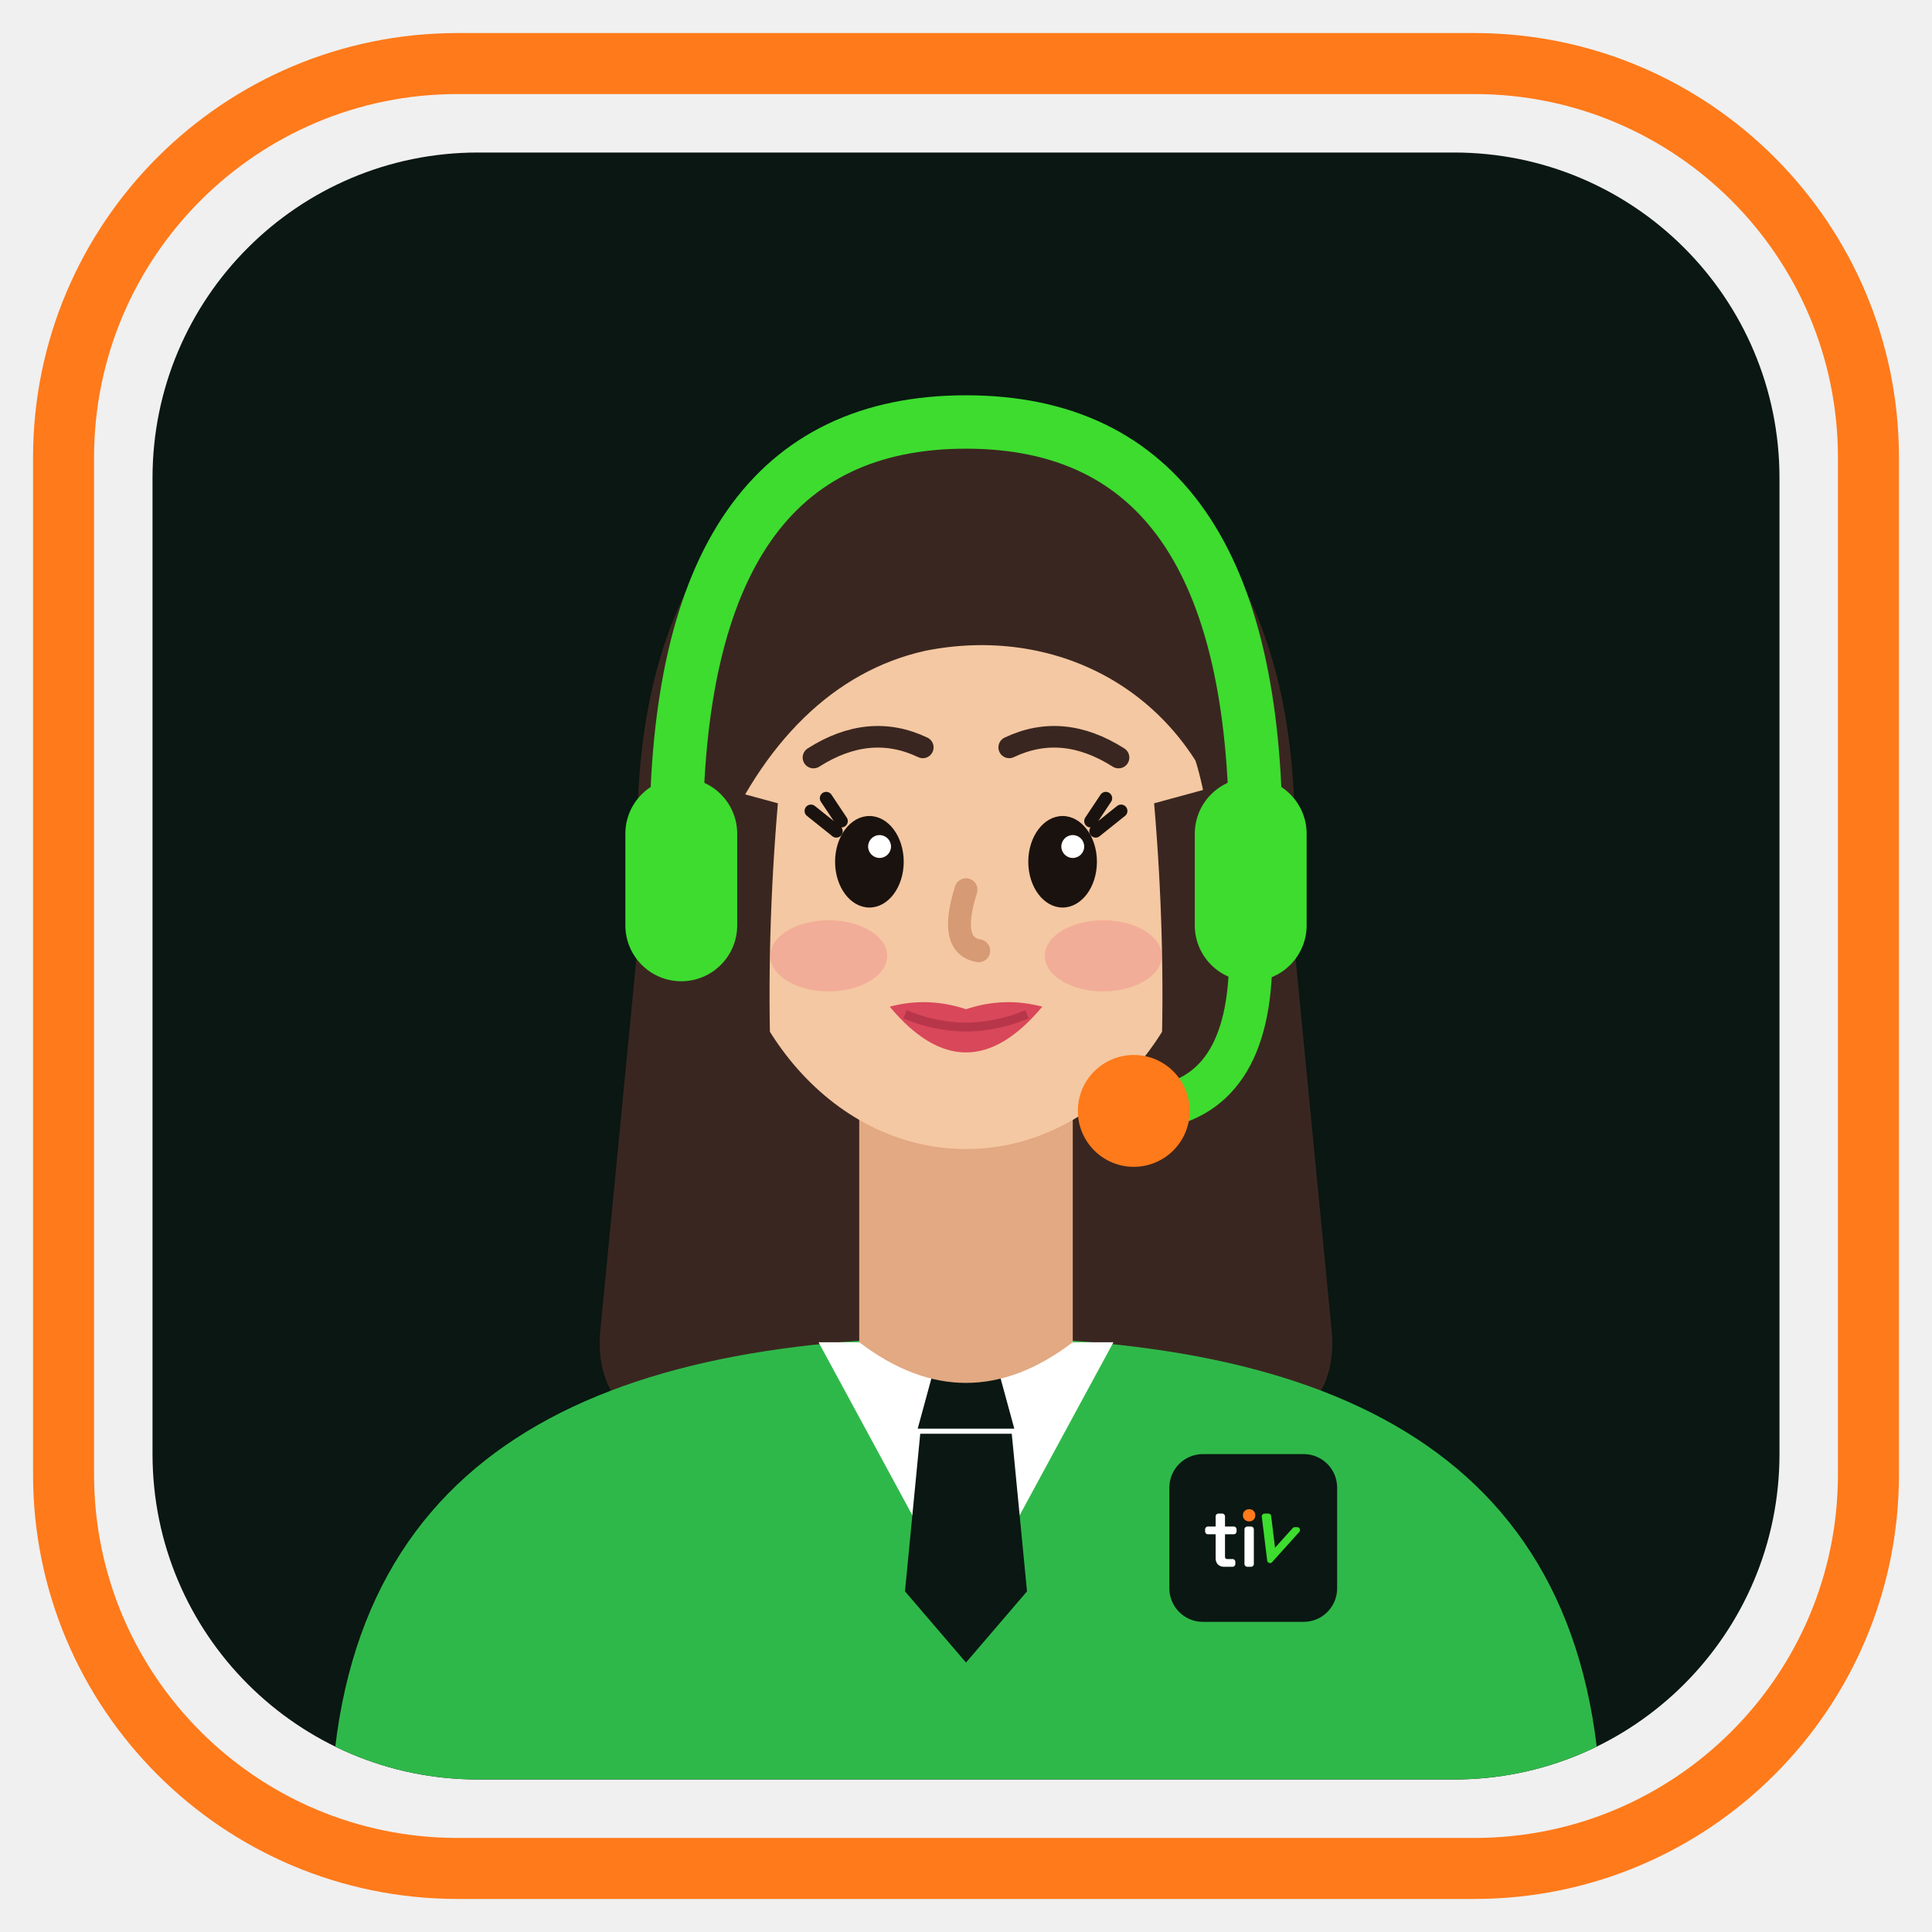
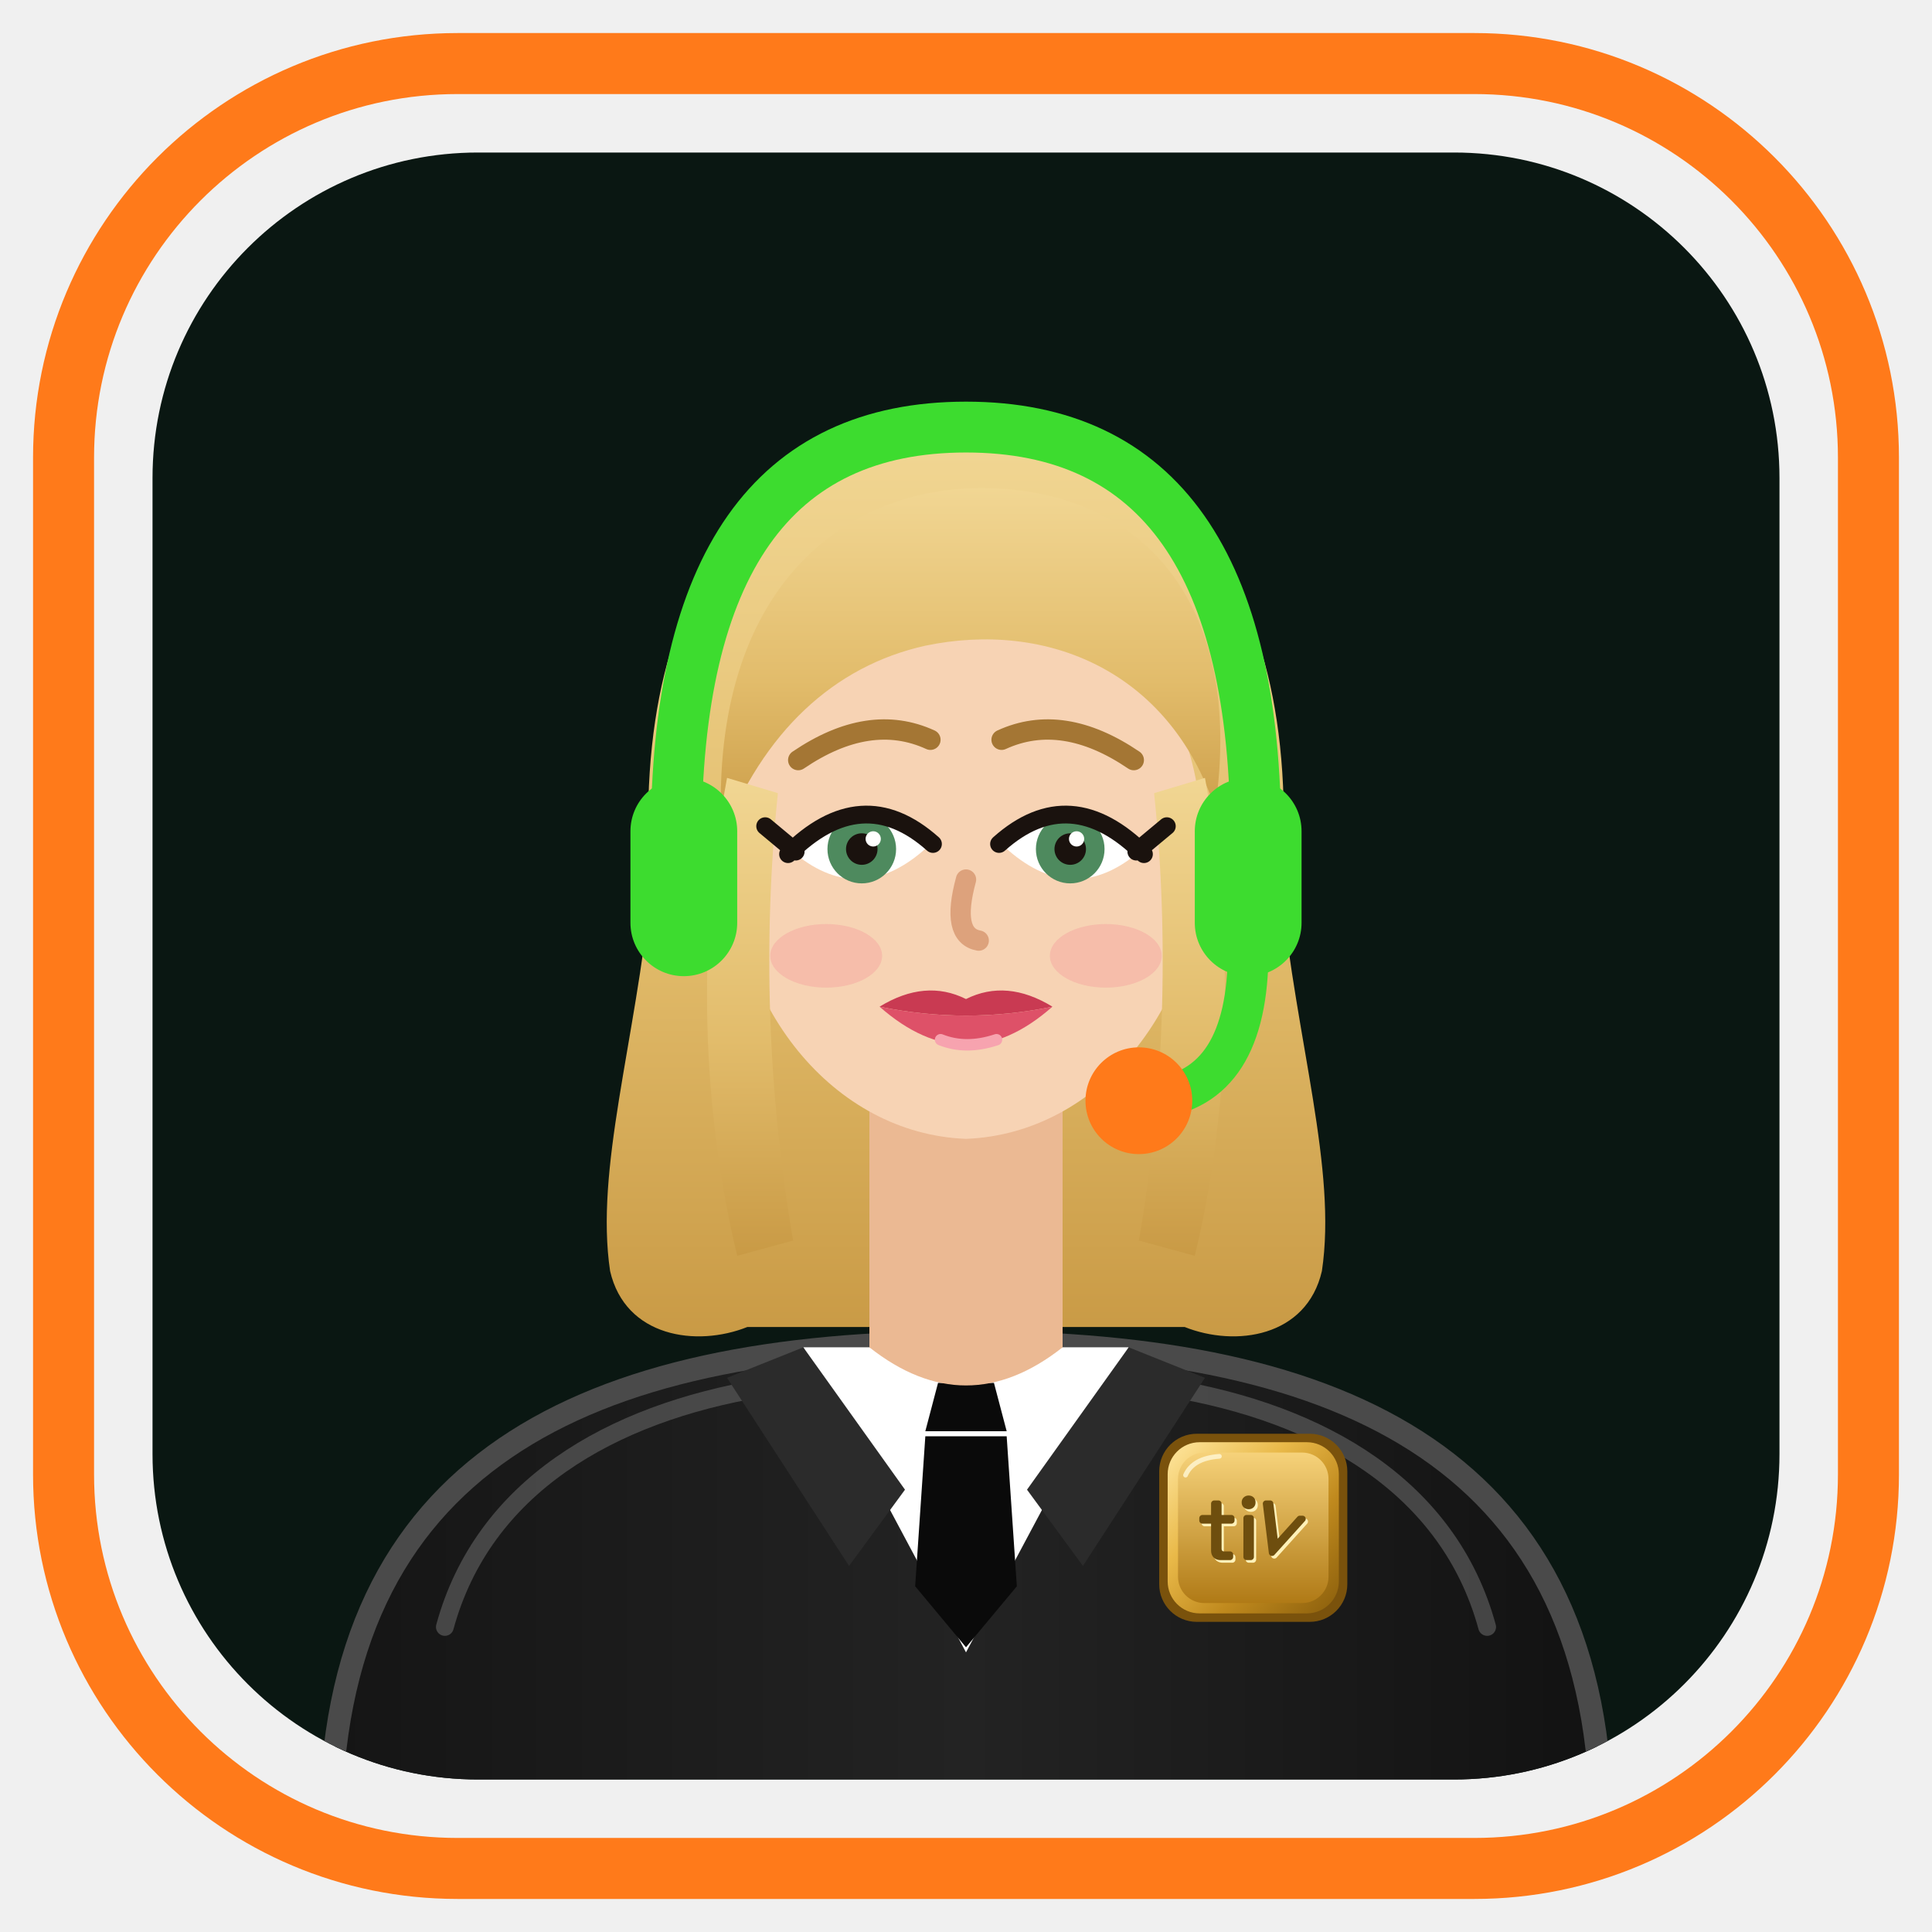
<svg xmlns="http://www.w3.org/2000/svg" viewBox="-6 -6 76 76" role="img" aria-label="Tika — TikAlgo AI assistant">
+   <defs>
+     <clipPath id="fr">
+       <rect width="64" height="64" rx="12.8" />
+     </clipPath>
+     <linearGradient id="hair" x1="0" y1="0" x2="0" y2="1">
+       <stop offset="0" stop-color="#F1D693" />
+       <stop offset=".55" stop-color="#E2BC6B" />
+       <stop offset="1" stop-color="#C99A45" />
+     </linearGradient>
+     <linearGradient id="suit" x1="0" y1="0" x2="1" y2="0">
+       <stop offset="0" stop-color="#151515" />
+       <stop offset=".5" stop-color="#232323" />
+       <stop offset="1" stop-color="#121212" />
+     </linearGradient>
+   </defs>
+   <rect width="64" height="64" rx="12.8" fill="#0A1712" />
+   <g clip-path="url(#fr)">
+     <path d="M19.6 29 C18.6 15.6 25 11 32 11 C39 11 45.4 15.6 44.4 29 C45 35 46.6 40 46 44 C45.4 46.6 42.6 47 40.6 46.2 L23.4 46.2 C21.4 47 18.6 46.6 18 44 C17.4 40 19 35 19.6 29 Z" fill="url(#hair)" />
+     <path d="M7 66 C7 51.5 17 46.8 32 46.8 C47 46.8 57 51.5 57 66 Z" fill="url(#suit)" stroke="#4A4A4A" stroke-width=".9" />
+     <path d="M11.5 58 C13 52.5 18 49.6 24 48.6" fill="none" stroke="#5A5A5A" stroke-width=".7" stroke-linecap="round" opacity=".7" />
+     <path d="M52.5 58 C51 52.5 46 49.6 40 48.6" fill="none" stroke="#5A5A5A" stroke-width=".7" stroke-linecap="round" opacity=".7" />
+     <path d="M25.6 47 L32 59 L38.4 47 Z" fill="#FFFFFF" />
+     <path d="M25.6 47 L29.6 52.6 L27.4 55.6 L22.6 48.2 Z" fill="#2B2B2B" />
+     <path d="M38.4 47 L34.4 52.6 L36.6 55.6 L41.4 48.2 Z" fill="#2B2B2B" />
+     <path d="M30.9 48.4 H33.1 L33.6 50.3 H30.4 Z" fill="#0A0A0A" />
+     <path d="M30.4 50.5 H33.6 L34 56.4 L32 58.8 L30 56.4 Z" fill="#0A0A0A" />
+     <path d="M28.2 37.6 H35.8 V47 Q32 50 28.2 47 Z" fill="#EBB993" />
+     <path d="M32 16.8 C37.4 16.8 41.3 21 41.3 27.4 C41.3 33.6 37.2 38.6 32 38.8 C26.8 38.6 22.7 33.6 22.7 27.4 C22.7 21 26.6 16.8 32 16.8 Z" fill="#F7D3B4" />
+     <ellipse cx="26.5" cy="31.6" rx="2.2" ry="1.25" fill="#F49A9A" opacity=".4" />
+     <ellipse cx="37.5" cy="31.6" rx="2.2" ry="1.25" fill="#F49A9A" opacity=".4" />
+     <path d="M22.4 27 C21.8 17.4 27 13.2 32.6 13.2 C38.8 13.2 43 17.6 41.8 25.8 C40 20.4 35.2 18.4 30.4 19.4 C26.8 20.2 24 22.8 22.4 27 Z" fill="url(#hair)" />
+     <path d="M22.6 24.6 C21.4 31 21.6 37.6 23 43.4 L25.2 42.8 C24.2 37 24 31 24.6 25.2 Z" fill="url(#hair)" />
+     <path d="M41.4 24.6 C42.6 31 42.4 37.6 41 43.4 L38.8 42.8 C39.8 37 40 31 39.4 25.2 Z" fill="url(#hair)" />
+     <path d="M25.4 23.9 Q28.2 22 30.6 23.1" fill="none" stroke="#A47634" stroke-width=".8" stroke-linecap="round" />
+     <path d="M33.4 23.1 Q35.8 22 38.6 23.9" fill="none" stroke="#A47634" stroke-width=".8" stroke-linecap="round" />
+     <path d="M25.3 27.6 Q27.9 25.1 30.5 27.3 Q27.9 29.7 25.3 27.6 Z" fill="#FFFFFF" />
+     <path d="M38.7 27.6 Q36.1 25.1 33.5 27.3 Q36.1 29.7 38.7 27.6 Z" fill="#FFFFFF" />
+     <circle cx="27.9" cy="27.4" r="1.35" fill="#4E8A5E" />
+     <circle cx="36.1" cy="27.4" r="1.35" fill="#4E8A5E" />
+     <circle cx="27.9" cy="27.4" r=".62" fill="#1A120E" />
+     <circle cx="36.1" cy="27.4" r=".62" fill="#1A120E" />
+     <circle cx="28.35" cy="27" r=".3" fill="#FFFFFF" />
+     <circle cx="36.35" cy="27" r=".3" fill="#FFFFFF" />
+     <path d="M25 27.6 Q27.9 24.7 30.7 27.2 M25.3 27.5 L24.1 26.5" fill="none" stroke="#1A120E" stroke-width=".7" stroke-linecap="round" />
+     <path d="M39 27.6 Q36.1 24.7 33.3 27.2 M38.7 27.5 L39.9 26.5" fill="none" stroke="#1A120E" stroke-width=".7" stroke-linecap="round" />
+     <path d="M32 28.6 Q31.4 30.8 32.5 31" fill="none" stroke="#DDA27C" stroke-width=".8" stroke-linecap="round" />
+     <path d="M28.6 33.6 Q30.4 32.5 32 33.3 Q33.6 32.5 35.4 33.6 Q32 34.3 28.6 33.6 Z" fill="#C93A52" />
+     <path d="M28.6 33.6 Q32 34.3 35.4 33.6 Q32 36.6 28.6 33.6 Z" fill="#DE5168" />
+     <path d="M31 34.9 Q32 35.3 33.2 34.9" fill="none" stroke="#F7A3AF" stroke-width=".45" stroke-linecap="round" />
+     <path d="M20.6 27 Q20.6 10.8 32 10.8 Q43.4 10.8 43.4 27" fill="none" stroke="#3DDC2F" stroke-width="2" stroke-linecap="round" />
+     <rect x="18.8" y="24.6" width="4.2" height="7.8" rx="2.1" fill="#3DDC2F" />
+     <rect x="41" y="24.6" width="4.2" height="7.8" rx="2.1" fill="#3DDC2F" />
+     <path d="M43.1 31.4 Q43.1 36.8 39.4 37.2" fill="none" stroke="#3DDC2F" stroke-width="1.6" stroke-linecap="round" />
+     <circle cx="38.8" cy="37.3" r="2.1" fill="#FF7A1A">
+       <animate attributeName="r" values="2.2;3.1;2.2" dur="0.6s" repeatCount="indefinite" />
+     </circle>
+     <svg x="39.6" y="50.4" width="7.4" height="7.4" viewBox="0 0 205.96 205.96">
+       <defs>
+         <linearGradient id="gd" x1="0" y1="0" x2="1" y2="1">
+           <stop offset="0" stop-color="#FFE7A0" />
+           <stop offset=".35" stop-color="#E9B949" />
+           <stop offset=".65" stop-color="#C08A1E" />
+           <stop offset="1" stop-color="#8A5E0C" />
+         </linearGradient>
+         <linearGradient id="gb" x1="0" y1="0" x2="0" y2="1">
+           <stop offset="0" stop-color="#F6D27A" />
+           <stop offset="1" stop-color="#B07A16" />
+         </linearGradient>
+       </defs>
+       <rect width="205.96" height="205.96" rx="41.19" fill="#7A520C" />
+       <rect x="9.27" y="9.27" width="187.42" height="187.42" rx="35.01" fill="url(#gd)" />
+       <rect x="20.60" y="20.60" width="164.77" height="164.77" rx="28.83" fill="url(#gb)" />
+       <g transform="translate(2.47 2.88)">
+         <g transform="translate(41.19 138.33)">
+           <path d="M15.60 -49.48L15.60 -61.80L15.61 -62.06L15.64 -62.33L15.69 -62.59L15.76 -62.84L15.85 -63.09L15.95 -63.33L16.08 -63.57L16.22 -63.79L16.38 -64.00L16.55 -64.20L16.74 -64.39L16.94 -64.56L17.16 -64.71L17.38 -64.85L17.62 -64.97L17.86 -65.07L18.11 -65.16L18.37 -65.22L18.63 -65.27L18.89 -65.29L19.10 -65.30L23.60 -65.30L23.86 -65.29L24.13 -65.26L24.39 -65.21L24.64 -65.14L24.89 -65.05L25.13 -64.95L25.37 -64.82L25.59 -64.68L25.80 -64.52L26.00 -64.35L26.19 -64.16L26.36 -63.96L26.51 -63.74L26.65 -63.52L26.77 -63.28L26.87 -63.04L26.96 -62.79L27.02 -62.53L27.07 -62.27L27.09 -62.01L27.10 -61.80L27.10 -49.46L27.10 -49.41L27.10 -49.40L27.17 -49.40L37.80 -49.40L38.06 -49.39L38.33 -49.36L38.59 -49.31L38.84 -49.24L39.09 -49.15L39.33 -49.05L39.57 -48.92L39.79 -48.78L40.00 -48.62L40.20 -48.45L40.39 -48.26L40.56 -48.06L40.71 -47.84L40.85 -47.62L40.97 -47.38L41.07 -47.14L41.16 -46.89L41.22 -46.63L41.27 -46.37L41.29 -46.11L41.30 -45.90L41.30 -43.40L41.29 -43.14L41.26 -42.87L41.21 -42.61L41.14 -42.36L41.05 -42.11L40.95 -41.87L40.82 -41.63L40.68 -41.41L40.52 -41.20L40.35 -41.00L40.16 -40.81L39.96 -40.64L39.74 -40.49L39.52 -40.35L39.28 -40.23L39.04 -40.13L38.79 -40.04L38.53 -39.98L38.27 -39.93L38.01 -39.91L37.80 -39.90L27.15 -39.90L27.11 -39.90L27.10 -39.90L27.10 -39.90L27.10 -39.85L27.10 -12.53L27.10 -12.46L27.12 -12.10L27.13 -11.95L27.17 -11.66L27.20 -11.51L27.26 -11.25L27.28 -11.17L27.29 -11.14L27.38 -10.91L27.42 -10.82L27.44 -10.78L27.56 -10.57L27.58 -10.54L27.64 -10.46L27.76 -10.30L27.80 -10.26L27.85 -10.21L28.02 -10.06L28.04 -10.03L28.11 -9.98L28.29 -9.87L28.33 -9.84L28.42 -9.80L28.63 -9.71L28.68 -9.69L28.73 -9.67L28.99 -9.60L29.06 -9.58L29.08 -9.58L29.35 -9.54L29.55 -9.52L29.85 -9.50L29.94 -9.50L36.30 -9.50L36.56 -9.49L36.83 -9.46L37.09 -9.41L37.34 -9.34L37.59 -9.25L37.83 -9.15L38.07 -9.02L38.29 -8.88L38.50 -8.72L38.70 -8.55L38.89 -8.36L39.06 -8.16L39.21 -7.94L39.35 -7.72L39.47 -7.48L39.57 -7.24L39.66 -6.99L39.72 -6.73L39.77 -6.47L39.79 -6.21L39.80 -6.00L39.80 -3.50L39.79 -3.24L39.76 -2.97L39.71 -2.71L39.64 -2.46L39.55 -2.21L39.45 -1.97L39.32 -1.73L39.18 -1.51L39.02 -1.30L38.85 -1.10L38.66 -0.91L38.46 -0.74L38.24 -0.59L38.02 -0.45L37.78 -0.33L37.54 -0.23L37.29 -0.14L37.03 -0.08L36.77 -0.03L36.51 -0.01L36.30 0.00L26.15 0.00L26.06 -0.00L25.41 -0.02L25.22 -0.03L24.63 -0.07L24.44 -0.09L23.94 -0.16L23.73 -0.20L23.22 -0.30L23.01 -0.35L22.55 -0.47L22.33 -0.53L21.91 -0.67L21.67 -0.76L21.29 -0.92L21.07 -1.02L20.67 -1.22L20.45 -1.33L20.11 -1.54L19.89 -1.68L19.56 -1.91L19.36 -2.06L19.03 -2.32L18.85 -2.48L18.55 -2.76L18.36 -2.94L18.09 -3.24L17.92 -3.43L17.66 -3.75L17.50 -3.97L17.27 -4.30L17.14 -4.51L16.93 -4.87L16.81 -5.10L16.62 -5.48L16.52 -5.70L16.36 -6.09L16.28 -6.32L16.13 -6.77L16.07 -6.99L15.95 -7.45L15.90 -7.66L15.80 -8.17L15.77 -8.37L15.69 -8.93L15.67 -9.13L15.63 -9.71L15.62 -9.89L15.60 -10.56L15.60 -10.65L15.60 -39.85L15.60 -39.90L15.60 -39.90L15.59 -39.90L15.53 -39.90L6.20 -39.90L5.94 -39.91L5.67 -39.94L5.41 -39.99L5.16 -40.06L4.91 -40.15L4.67 -40.25L4.43 -40.38L4.21 -40.52L4.00 -40.68L3.80 -40.85L3.61 -41.04L3.44 -41.24L3.29 -41.46L3.15 -41.68L3.03 -41.92L2.93 -42.16L2.84 -42.41L2.78 -42.67L2.73 -42.93L2.71 -43.19L2.70 -43.40L2.70 -45.90L2.71 -46.16L2.74 -46.43L2.79 -46.69L2.86 -46.94L2.95 -47.19L3.05 -47.43L3.18 -47.67L3.32 -47.89L3.48 -48.10L3.65 -48.30L3.84 -48.49L4.04 -48.66L4.26 -48.81L4.48 -48.95L4.72 -49.07L4.96 -49.17L5.21 -49.26L5.47 -49.32L5.73 -49.37L5.99 -49.39L6.20 -49.40L15.55 -49.40L15.59 -49.40L15.60 -49.40L15.60 -49.41ZM59.26 -49.39L59.53 -49.36L59.79 -49.31L60.04 -49.24L60.29 -49.15L60.53 -49.05L60.77 -48.92L60.99 -48.78L61.20 -48.62L61.40 -48.45L61.59 -48.26L61.76 -48.06L61.91 -47.84L62.05 -47.62L62.17 -47.38L62.27 -47.14L62.36 -46.89L62.42 -46.63L62.47 -46.37L62.49 -46.11L62.50 -45.90L62.50 -3.50L62.49 -3.24L62.46 -2.97L62.41 -2.71L62.34 -2.46L62.25 -2.21L62.15 -1.97L62.02 -1.73L61.88 -1.51L61.72 -1.30L61.55 -1.10L61.36 -0.91L61.16 -0.74L60.94 -0.59L60.72 -0.45L60.48 -0.33L60.24 -0.23L59.99 -0.14L59.73 -0.08L59.47 -0.03L59.21 -0.01L59.00 0.00L54.50 0.00L54.24 -0.01L53.97 -0.04L53.71 -0.09L53.46 -0.16L53.21 -0.25L52.97 -0.35L52.73 -0.48L52.51 -0.62L52.30 -0.78L52.10 -0.95L51.91 -1.14L51.74 -1.34L51.59 -1.56L51.45 -1.78L51.33 -2.02L51.23 -2.26L51.14 -2.51L51.08 -2.77L51.03 -3.03L51.01 -3.29L51.00 -3.50L51.00 -45.90L51.01 -46.16L51.04 -46.43L51.09 -46.69L51.16 -46.94L51.25 -47.19L51.35 -47.43L51.48 -47.67L51.62 -47.89L51.78 -48.10L51.95 -48.30L52.14 -48.49L52.34 -48.66L52.56 -48.81L52.78 -48.95L53.02 -49.07L53.26 -49.17L53.51 -49.26L53.77 -49.32L54.03 -49.37L54.29 -49.39L54.50 -49.40L59.00 -49.40Z" fill="#FFF1B8" />
+           <clipPath id="tkg2">
+             <rect x="-1000" y="-48.60" width="3000" height="3000" />
+           </clipPath>
+           <path d="M80.56 -65.29L80.82 -65.26L81.08 -65.21L81.33 -65.14L81.58 -65.05L81.83 -64.95L82.06 -64.82L82.28 -64.68L82.50 -64.52L82.69 -64.35L82.88 -64.16L83.05 -63.96L83.20 -63.74L83.34 -63.52L83.46 -63.28L83.57 -63.04L83.65 -62.79L83.72 -62.53L83.77 -62.23L88.52 -23.50L88.53 -23.43L88.58 -23.48L110.16 -47.44L110.34 -47.63L110.54 -47.81L110.75 -47.97L110.97 -48.11L111.20 -48.24L111.45 -48.34L111.69 -48.44L111.95 -48.51L112.21 -48.56L112.47 -48.59L112.76 -48.60L115.72 -48.60L115.98 -48.59L116.25 -48.56L116.51 -48.51L116.76 -48.44L117.01 -48.35L117.25 -48.25L117.49 -48.12L117.71 -47.98L117.92 -47.82L118.12 -47.65L118.31 -47.46L118.48 -47.26L118.63 -47.04L118.77 -46.82L118.89 -46.58L118.99 -46.34L119.08 -46.09L119.14 -45.83L119.19 -45.57L119.21 -45.31L119.22 -45.04L119.20 -44.78L119.17 -44.52L119.12 -44.26L119.04 -44.00L118.95 -43.75L118.84 -43.51L118.71 -43.28L118.56 -43.06L118.32 -42.76L84.96 -5.71L84.78 -5.52L84.58 -5.34L84.37 -5.18L84.14 -5.04L83.91 -4.91L83.67 -4.80L83.42 -4.71L83.17 -4.64L82.91 -4.59L82.64 -4.56L82.38 -4.55L82.11 -4.56L81.85 -4.59L81.59 -4.63L81.34 -4.70L81.09 -4.79L80.84 -4.89L80.61 -5.02L80.39 -5.16L80.17 -5.32L79.97 -5.49L79.79 -5.67L79.61 -5.88L79.46 -6.09L79.32 -6.31L79.20 -6.55L79.09 -6.79L79.01 -7.04L78.94 -7.30L78.88 -7.62L72.28 -61.37L72.26 -61.64L72.26 -61.90L72.28 -62.16L72.31 -62.43L72.37 -62.69L72.45 -62.94L72.54 -63.19L72.66 -63.42L72.79 -63.65L72.94 -63.87L73.10 -64.08L73.28 -64.27L73.47 -64.45L73.68 -64.62L73.90 -64.77L74.13 -64.90L74.37 -65.01L74.61 -65.11L74.87 -65.19L75.13 -65.24L75.39 -65.28L75.76 -65.30L80.29 -65.30Z" fill="#FFF1B8" />
+           <path d="M0 0" fill="none" stroke="#FFF1B8" stroke-width="0.01" clip-path="url(#tkg2)" />
+           <path d="M56.70-55.70Q53.60-55.70 51.35-57.75Q49.10-59.80 49.10-63.20Q49.10-66.60 51.35-68.65Q53.60-70.70 56.70-70.70Q60-70.70 62.15-68.65Q64.30-66.60 64.30-63.20Q64.30-59.80 62.15-57.75Q60-55.70 56.70-55.70" fill="#FFF1B8" />
+         </g>
+       </g>
+       <g transform="translate(41.19 138.33)">
+         <path d="M15.60 -49.48L15.60 -61.80L15.61 -62.06L15.64 -62.33L15.69 -62.59L15.76 -62.84L15.85 -63.09L15.95 -63.33L16.08 -63.57L16.22 -63.79L16.38 -64.00L16.55 -64.20L16.74 -64.39L16.94 -64.56L17.16 -64.71L17.38 -64.85L17.62 -64.97L17.86 -65.07L18.11 -65.16L18.37 -65.22L18.63 -65.27L18.89 -65.29L19.10 -65.30L23.60 -65.30L23.86 -65.29L24.13 -65.26L24.39 -65.21L24.64 -65.14L24.89 -65.05L25.13 -64.95L25.37 -64.82L25.59 -64.68L25.80 -64.52L26.00 -64.35L26.19 -64.16L26.36 -63.96L26.51 -63.74L26.65 -63.52L26.77 -63.28L26.87 -63.04L26.96 -62.79L27.02 -62.53L27.07 -62.27L27.09 -62.01L27.10 -61.80L27.10 -49.46L27.10 -49.41L27.10 -49.40L27.17 -49.40L37.80 -49.40L38.06 -49.39L38.33 -49.36L38.59 -49.31L38.84 -49.24L39.09 -49.15L39.33 -49.05L39.57 -48.92L39.79 -48.78L40.00 -48.62L40.20 -48.45L40.39 -48.26L40.56 -48.06L40.71 -47.84L40.85 -47.62L40.97 -47.38L41.07 -47.14L41.16 -46.89L41.22 -46.63L41.27 -46.37L41.29 -46.11L41.30 -45.90L41.30 -43.40L41.29 -43.14L41.26 -42.87L41.21 -42.61L41.14 -42.36L41.05 -42.11L40.95 -41.87L40.82 -41.63L40.68 -41.41L40.52 -41.20L40.35 -41.00L40.16 -40.81L39.96 -40.64L39.74 -40.49L39.52 -40.35L39.28 -40.23L39.04 -40.13L38.79 -40.04L38.53 -39.98L38.27 -39.93L38.01 -39.91L37.80 -39.90L27.15 -39.90L27.11 -39.90L27.10 -39.90L27.10 -39.90L27.10 -39.85L27.10 -12.53L27.10 -12.46L27.12 -12.10L27.13 -11.95L27.17 -11.66L27.20 -11.51L27.26 -11.25L27.28 -11.17L27.29 -11.14L27.38 -10.91L27.42 -10.82L27.44 -10.78L27.56 -10.57L27.58 -10.54L27.64 -10.46L27.76 -10.30L27.80 -10.26L27.85 -10.21L28.02 -10.06L28.04 -10.03L28.11 -9.98L28.29 -9.87L28.33 -9.84L28.42 -9.80L28.63 -9.71L28.68 -9.69L28.73 -9.67L28.99 -9.60L29.06 -9.58L29.08 -9.58L29.35 -9.54L29.55 -9.52L29.85 -9.50L29.94 -9.50L36.30 -9.50L36.56 -9.49L36.83 -9.46L37.09 -9.41L37.34 -9.34L37.59 -9.25L37.83 -9.15L38.07 -9.02L38.29 -8.88L38.50 -8.72L38.70 -8.55L38.89 -8.36L39.06 -8.16L39.21 -7.94L39.35 -7.72L39.47 -7.48L39.57 -7.24L39.66 -6.99L39.72 -6.73L39.77 -6.47L39.79 -6.21L39.80 -6.00L39.80 -3.50L39.79 -3.24L39.76 -2.97L39.71 -2.71L39.64 -2.46L39.55 -2.21L39.45 -1.97L39.32 -1.73L39.18 -1.51L39.02 -1.30L38.85 -1.10L38.66 -0.91L38.46 -0.74L38.24 -0.59L38.02 -0.45L37.78 -0.33L37.54 -0.23L37.29 -0.14L37.03 -0.08L36.77 -0.03L36.51 -0.01L36.30 0.00L26.15 0.00L26.06 -0.00L25.41 -0.02L25.22 -0.03L24.63 -0.07L24.44 -0.09L23.94 -0.16L23.73 -0.20L23.22 -0.30L23.01 -0.35L22.55 -0.47L22.33 -0.53L21.91 -0.67L21.67 -0.76L21.29 -0.92L21.07 -1.02L20.67 -1.22L20.45 -1.33L20.11 -1.54L19.89 -1.68L19.56 -1.91L19.36 -2.06L19.03 -2.32L18.85 -2.48L18.55 -2.76L18.36 -2.94L18.09 -3.24L17.92 -3.43L17.66 -3.75L17.50 -3.97L17.27 -4.30L17.14 -4.51L16.93 -4.87L16.81 -5.10L16.62 -5.48L16.52 -5.70L16.36 -6.09L16.28 -6.32L16.13 -6.77L16.07 -6.99L15.95 -7.45L15.90 -7.66L15.80 -8.17L15.77 -8.37L15.69 -8.93L15.67 -9.13L15.63 -9.71L15.62 -9.89L15.60 -10.56L15.60 -10.65L15.60 -39.85L15.60 -39.90L15.60 -39.90L15.59 -39.90L15.53 -39.90L6.20 -39.90L5.94 -39.91L5.67 -39.94L5.41 -39.99L5.16 -40.06L4.91 -40.15L4.67 -40.25L4.43 -40.38L4.21 -40.52L4.00 -40.68L3.80 -40.85L3.61 -41.04L3.44 -41.24L3.29 -41.46L3.15 -41.68L3.03 -41.92L2.93 -42.16L2.84 -42.41L2.78 -42.67L2.73 -42.93L2.71 -43.19L2.70 -43.40L2.70 -45.90L2.71 -46.16L2.74 -46.43L2.79 -46.69L2.86 -46.94L2.95 -47.19L3.05 -47.43L3.18 -47.67L3.32 -47.89L3.48 -48.10L3.65 -48.30L3.84 -48.49L4.04 -48.66L4.26 -48.81L4.48 -48.95L4.72 -49.07L4.96 -49.17L5.21 -49.26L5.47 -49.32L5.73 -49.37L5.99 -49.39L6.20 -49.40L15.55 -49.40L15.59 -49.40L15.60 -49.40L15.60 -49.41ZM59.26 -49.39L59.53 -49.36L59.79 -49.31L60.04 -49.24L60.29 -49.15L60.53 -49.05L60.77 -48.92L60.99 -48.78L61.20 -48.62L61.40 -48.45L61.59 -48.26L61.76 -48.06L61.91 -47.84L62.05 -47.62L62.17 -47.38L62.27 -47.14L62.36 -46.89L62.42 -46.63L62.47 -46.37L62.49 -46.11L62.50 -45.90L62.50 -3.50L62.49 -3.24L62.46 -2.97L62.41 -2.71L62.34 -2.46L62.25 -2.21L62.15 -1.97L62.02 -1.73L61.88 -1.51L61.72 -1.30L61.55 -1.10L61.36 -0.91L61.16 -0.74L60.94 -0.59L60.72 -0.45L60.48 -0.33L60.24 -0.23L59.99 -0.14L59.73 -0.08L59.47 -0.03L59.21 -0.01L59.00 0.00L54.50 0.00L54.24 -0.01L53.97 -0.04L53.71 -0.09L53.46 -0.16L53.21 -0.25L52.97 -0.35L52.73 -0.48L52.51 -0.62L52.30 -0.78L52.10 -0.95L51.91 -1.14L51.74 -1.34L51.59 -1.56L51.45 -1.78L51.33 -2.02L51.23 -2.26L51.14 -2.51L51.08 -2.77L51.03 -3.03L51.01 -3.29L51.00 -3.50L51.00 -45.90L51.01 -46.16L51.04 -46.43L51.09 -46.69L51.16 -46.94L51.25 -47.19L51.35 -47.43L51.48 -47.67L51.62 -47.89L51.78 -48.10L51.95 -48.30L52.14 -48.49L52.34 -48.66L52.56 -48.81L52.78 -48.95L53.02 -49.07L53.26 -49.17L53.51 -49.26L53.77 -49.32L54.03 -49.37L54.29 -49.39L54.50 -49.40L59.00 -49.40Z" fill="#6E4E0E" />
+         <clipPath id="tkg">
+           <rect x="-1000" y="-48.60" width="3000" height="3000" />
+         </clipPath>
+         <path d="M80.56 -65.29L80.82 -65.26L81.08 -65.21L81.33 -65.14L81.58 -65.05L81.83 -64.95L82.06 -64.82L82.28 -64.68L82.50 -64.52L82.69 -64.35L82.88 -64.16L83.05 -63.96L83.20 -63.74L83.34 -63.52L83.46 -63.28L83.57 -63.04L83.65 -62.79L83.72 -62.53L83.77 -62.23L88.52 -23.50L88.53 -23.43L88.58 -23.48L110.16 -47.44L110.34 -47.63L110.54 -47.81L110.75 -47.97L110.97 -48.11L111.20 -48.24L111.45 -48.34L111.69 -48.44L111.95 -48.51L112.21 -48.56L112.47 -48.59L112.76 -48.60L115.72 -48.60L115.98 -48.59L116.25 -48.56L116.51 -48.51L116.76 -48.44L117.01 -48.35L117.25 -48.25L117.49 -48.12L117.71 -47.98L117.92 -47.82L118.12 -47.65L118.31 -47.46L118.48 -47.26L118.63 -47.04L118.77 -46.82L118.89 -46.58L118.99 -46.34L119.08 -46.09L119.14 -45.83L119.19 -45.57L119.21 -45.31L119.22 -45.04L119.20 -44.78L119.17 -44.52L119.12 -44.26L119.04 -44.00L118.95 -43.75L118.84 -43.51L118.71 -43.28L118.56 -43.06L118.32 -42.76L84.96 -5.71L84.78 -5.52L84.58 -5.34L84.37 -5.18L84.14 -5.04L83.91 -4.91L83.67 -4.80L83.42 -4.71L83.17 -4.64L82.91 -4.59L82.64 -4.56L82.38 -4.55L82.11 -4.56L81.85 -4.59L81.59 -4.63L81.34 -4.70L81.09 -4.79L80.84 -4.89L80.61 -5.02L80.39 -5.16L80.17 -5.32L79.97 -5.49L79.79 -5.67L79.61 -5.88L79.46 -6.09L79.32 -6.31L79.20 -6.55L79.09 -6.79L79.01 -7.04L78.94 -7.30L78.88 -7.62L72.28 -61.37L72.26 -61.64L72.26 -61.90L72.28 -62.16L72.31 -62.43L72.37 -62.69L72.45 -62.94L72.54 -63.19L72.66 -63.42L72.79 -63.65L72.94 -63.87L73.10 -64.08L73.28 -64.27L73.47 -64.45L73.68 -64.62L73.90 -64.77L74.13 -64.90L74.37 -65.01L74.61 -65.11L74.87 -65.19L75.13 -65.24L75.39 -65.28L75.76 -65.30L80.29 -65.30Z" fill="#6E4E0E" />
+         <path d="M0 0" fill="none" stroke="#6E4E0E" stroke-width="0.01" clip-path="url(#tkg)" />
+         <path d="M56.70-55.70Q53.60-55.70 51.35-57.75Q49.10-59.80 49.10-63.20Q49.10-66.60 51.35-68.65Q53.60-70.70 56.70-70.70Q60-70.70 62.15-68.65Q64.30-66.60 64.30-63.20Q64.30-59.80 62.15-57.75Q60-55.70 56.70-55.70" fill="#6E4E0E" />
+       </g>
+       <path d="M28.83 45.31 Q37.07 26.77 65.91 24.72" fill="none" stroke="#FFF7D6" stroke-width="5.15" stroke-linecap="round" opacity=".8" />
+     </svg>
+   </g>
  <rect x="-3.5" y="-3.5" width="71" height="71" rx="15.5" fill="none" stroke="#FF7A1A" stroke-width="2.4">
    <animate attributeName="opacity" values="1;.2;1" dur="1.2s" repeatCount="indefinite" />
  </rect>
-   <clipPath id="fr">
-     <rect width="64" height="64" rx="12.8" />
-   </clipPath>
-   <rect width="64" height="64" rx="12.8" fill="#0A1712" />
-   <g clip-path="url(#fr)">
-     <path d="M19.2 30 C18 15.5 25 10.6 32 10.6 C39 10.6 46 15.5 44.8 30 L46.4 46.5 C46.6 49.6 44 51 41.6 50.2 L22.4 50.2 C20 51 17.4 49.6 17.6 46.5 Z" fill="#3A2620" />
-     <path d="M7 66 C7 51.5 17 46.6 32 46.6 C47 46.6 57 51.5 57 66 Z" fill="#2FB84A" />
-     <path d="M26.2 46.8 L32 57.5 L37.8 46.8 Z" fill="#FFFFFF" />
-     <path d="M30.7 48 H33.3 L33.9 50.2 H30.1 Z" fill="#0A1712" />
-     <path d="M30.2 50.4 H33.8 L34.4 56.6 L32 59.4 L29.6 56.6 Z" fill="#0A1712" />
-     <path d="M27.8 37.5 H36.2 V46.8 Q32 50 27.8 46.8 Z" fill="#E2A982" />
-     <ellipse cx="32" cy="27.8" rx="9.6" ry="11.4" fill="#F4C8A2" />
-     <ellipse cx="26.6" cy="31.6" rx="2.3" ry="1.4" fill="#F08C8C" opacity=".45" />
-     <ellipse cx="37.4" cy="31.6" rx="2.3" ry="1.4" fill="#F08C8C" opacity=".45" />
-     <path d="M22.2 27.5 C21.6 17 27 13 32.6 13 C39 13 43.2 17.4 42.2 26.4 C40.4 21 35.4 18.6 30.4 19.6 C26.8 20.4 24 23.2 22.2 27.5 Z" fill="#3A2620" />
-     <path d="M22.4 25 C21.2 32 21.4 40 23.2 47 L25.4 46.2 C24.2 39.6 24 32.6 24.6 25.6 Z" fill="#3A2620" />
-     <path d="M41.6 25 C42.8 32 42.6 40 40.8 47 L38.6 46.2 C39.8 39.6 40 32.6 39.4 25.6 Z" fill="#3A2620" />
-     <path d="M26 23.8 Q28.2 22.4 30.3 23.4" fill="none" stroke="#3A2620" stroke-width=".85" stroke-linecap="round" />
-     <path d="M33.7 23.4 Q35.8 22.4 38 23.8" fill="none" stroke="#3A2620" stroke-width=".85" stroke-linecap="round" />
-     <ellipse cx="28.2" cy="27.9" rx="1.35" ry="1.8" fill="#1A120E" />
-     <circle cx="28.6" cy="27.3" r=".45" fill="#FFFFFF" />
-     <ellipse cx="35.8" cy="27.9" rx="1.35" ry="1.8" fill="#1A120E" />
-     <circle cx="36.2" cy="27.3" r=".45" fill="#FFFFFF" />
-     <path d="M26.9 26.7 L25.9 25.9 M27.1 26.3 L26.5 25.4" fill="none" stroke="#1A120E" stroke-width=".5" stroke-linecap="round" />
-     <path d="M37.1 26.7 L38.1 25.9 M36.9 26.3 L37.5 25.4" fill="none" stroke="#1A120E" stroke-width=".5" stroke-linecap="round" />
-     <path d="M32 29 Q31.3 31.2 32.5 31.4" fill="none" stroke="#D69A74" stroke-width=".9" stroke-linecap="round" />
-     <path d="M29 33.6 Q30.5 33.2 32 33.7 Q33.5 33.2 35 33.6 Q32 37.2 29 33.6 Z" fill="#D9475A" />
-     <path d="M29.6 33.9 Q32 34.9 34.4 33.9" fill="none" stroke="#B8364A" stroke-width=".35" />
-     <path d="M20.6 27 Q20.6 10.6 32 10.6 Q43.4 10.6 43.4 27" fill="none" stroke="#3DDC2F" stroke-width="2.1" stroke-linecap="round" />
-     <rect x="18.6" y="24.6" width="4.4" height="8" rx="2.2" fill="#3DDC2F" />
-     <rect x="41" y="24.6" width="4.4" height="8" rx="2.2" fill="#3DDC2F" />
-     <path d="M43.2 31.6 Q43.2 37.2 39.2 37.6" fill="none" stroke="#3DDC2F" stroke-width="1.7" stroke-linecap="round" />
-     <circle cx="38.6" cy="37.7" r="2.2" fill="#FF7A1A">
-       <animate attributeName="r" values="2.2;3.1;2.2" dur="0.6s" repeatCount="indefinite" />
-     </circle>
-     <svg x="40" y="51.2" width="6.6" height="6.6" viewBox="0 0 205.96 205.96">
-       <rect width="205.96" height="205.96" rx="41.19" fill="#0A1712" />
-       <g transform="translate(41.19 138.33)">
-         <path d="M15.60 -49.48L15.60 -61.80L15.61 -62.06L15.64 -62.33L15.69 -62.59L15.76 -62.84L15.85 -63.09L15.95 -63.33L16.08 -63.57L16.22 -63.79L16.38 -64.00L16.55 -64.20L16.74 -64.39L16.94 -64.56L17.16 -64.71L17.38 -64.85L17.62 -64.97L17.86 -65.07L18.11 -65.16L18.37 -65.22L18.63 -65.27L18.89 -65.29L19.10 -65.30L23.60 -65.30L23.86 -65.29L24.13 -65.26L24.39 -65.21L24.64 -65.14L24.89 -65.05L25.13 -64.95L25.37 -64.82L25.59 -64.68L25.80 -64.52L26.00 -64.35L26.19 -64.16L26.36 -63.96L26.51 -63.74L26.65 -63.52L26.77 -63.28L26.87 -63.04L26.96 -62.79L27.02 -62.53L27.07 -62.27L27.09 -62.01L27.10 -61.80L27.10 -49.46L27.10 -49.41L27.10 -49.40L27.17 -49.40L37.80 -49.40L38.06 -49.39L38.33 -49.36L38.59 -49.31L38.84 -49.24L39.09 -49.15L39.33 -49.05L39.57 -48.92L39.79 -48.78L40.00 -48.62L40.20 -48.45L40.39 -48.26L40.56 -48.06L40.71 -47.84L40.85 -47.62L40.97 -47.38L41.07 -47.14L41.16 -46.89L41.22 -46.63L41.27 -46.37L41.29 -46.11L41.30 -45.90L41.30 -43.40L41.29 -43.14L41.26 -42.87L41.21 -42.61L41.14 -42.36L41.05 -42.11L40.95 -41.87L40.82 -41.63L40.68 -41.41L40.52 -41.20L40.35 -41.00L40.16 -40.81L39.96 -40.64L39.74 -40.49L39.52 -40.35L39.28 -40.23L39.04 -40.13L38.79 -40.04L38.53 -39.98L38.27 -39.93L38.01 -39.91L37.80 -39.90L27.15 -39.90L27.11 -39.90L27.10 -39.90L27.10 -39.90L27.10 -39.85L27.10 -12.53L27.10 -12.46L27.12 -12.10L27.13 -11.95L27.17 -11.66L27.20 -11.51L27.26 -11.25L27.28 -11.17L27.29 -11.14L27.38 -10.91L27.42 -10.82L27.44 -10.78L27.56 -10.57L27.58 -10.54L27.64 -10.46L27.76 -10.30L27.80 -10.26L27.85 -10.21L28.02 -10.06L28.04 -10.03L28.11 -9.98L28.29 -9.87L28.33 -9.84L28.42 -9.80L28.63 -9.71L28.68 -9.69L28.73 -9.67L28.99 -9.60L29.06 -9.58L29.08 -9.58L29.35 -9.54L29.55 -9.52L29.85 -9.50L29.94 -9.50L36.30 -9.50L36.56 -9.49L36.83 -9.46L37.09 -9.41L37.34 -9.34L37.59 -9.25L37.83 -9.15L38.07 -9.02L38.29 -8.88L38.50 -8.72L38.70 -8.55L38.89 -8.36L39.06 -8.16L39.21 -7.94L39.35 -7.72L39.47 -7.48L39.57 -7.24L39.66 -6.99L39.72 -6.73L39.77 -6.47L39.79 -6.21L39.80 -6.00L39.80 -3.50L39.79 -3.24L39.76 -2.97L39.71 -2.71L39.64 -2.46L39.55 -2.21L39.45 -1.97L39.32 -1.73L39.18 -1.51L39.02 -1.30L38.85 -1.10L38.66 -0.91L38.46 -0.74L38.24 -0.59L38.02 -0.45L37.78 -0.33L37.54 -0.23L37.29 -0.14L37.03 -0.08L36.77 -0.03L36.51 -0.01L36.30 0.00L26.15 0.00L26.06 -0.00L25.41 -0.02L25.22 -0.03L24.63 -0.07L24.44 -0.09L23.94 -0.16L23.73 -0.20L23.22 -0.30L23.01 -0.35L22.55 -0.47L22.33 -0.53L21.91 -0.67L21.67 -0.76L21.29 -0.92L21.07 -1.02L20.67 -1.22L20.45 -1.33L20.11 -1.54L19.89 -1.68L19.56 -1.91L19.36 -2.06L19.03 -2.32L18.85 -2.48L18.55 -2.76L18.36 -2.94L18.09 -3.24L17.92 -3.43L17.66 -3.75L17.50 -3.97L17.27 -4.30L17.14 -4.51L16.93 -4.87L16.81 -5.10L16.62 -5.48L16.52 -5.70L16.36 -6.09L16.28 -6.32L16.13 -6.77L16.07 -6.99L15.95 -7.45L15.90 -7.66L15.80 -8.17L15.77 -8.37L15.69 -8.93L15.67 -9.13L15.63 -9.71L15.62 -9.89L15.60 -10.56L15.60 -10.65L15.60 -39.85L15.60 -39.90L15.60 -39.90L15.59 -39.90L15.53 -39.90L6.20 -39.90L5.94 -39.91L5.67 -39.94L5.41 -39.99L5.16 -40.06L4.91 -40.15L4.67 -40.25L4.43 -40.38L4.21 -40.52L4.00 -40.68L3.80 -40.85L3.61 -41.04L3.44 -41.24L3.29 -41.46L3.15 -41.68L3.03 -41.92L2.93 -42.16L2.84 -42.41L2.78 -42.67L2.73 -42.93L2.71 -43.19L2.70 -43.40L2.70 -45.90L2.71 -46.16L2.74 -46.43L2.79 -46.69L2.86 -46.94L2.95 -47.19L3.05 -47.43L3.18 -47.67L3.32 -47.89L3.48 -48.10L3.65 -48.30L3.84 -48.49L4.04 -48.66L4.26 -48.81L4.48 -48.95L4.72 -49.07L4.96 -49.17L5.21 -49.26L5.47 -49.32L5.73 -49.37L5.99 -49.39L6.20 -49.40L15.55 -49.40L15.59 -49.40L15.60 -49.40L15.60 -49.41ZM59.26 -49.39L59.53 -49.36L59.79 -49.31L60.04 -49.24L60.29 -49.15L60.53 -49.05L60.77 -48.92L60.99 -48.78L61.20 -48.62L61.40 -48.45L61.59 -48.26L61.76 -48.06L61.91 -47.84L62.05 -47.62L62.17 -47.38L62.27 -47.14L62.36 -46.89L62.42 -46.63L62.47 -46.37L62.49 -46.11L62.50 -45.90L62.50 -3.50L62.49 -3.24L62.46 -2.97L62.41 -2.71L62.34 -2.46L62.25 -2.21L62.15 -1.97L62.02 -1.73L61.88 -1.51L61.72 -1.30L61.55 -1.10L61.36 -0.91L61.16 -0.74L60.94 -0.59L60.72 -0.45L60.48 -0.33L60.24 -0.23L59.99 -0.14L59.73 -0.08L59.47 -0.03L59.21 -0.01L59.00 0.00L54.50 0.00L54.24 -0.01L53.97 -0.04L53.71 -0.09L53.46 -0.16L53.21 -0.25L52.97 -0.35L52.73 -0.48L52.51 -0.62L52.30 -0.78L52.10 -0.95L51.91 -1.14L51.74 -1.34L51.59 -1.56L51.45 -1.78L51.33 -2.02L51.23 -2.26L51.14 -2.51L51.08 -2.77L51.03 -3.03L51.01 -3.29L51.00 -3.50L51.00 -45.90L51.01 -46.16L51.04 -46.43L51.09 -46.69L51.16 -46.94L51.25 -47.19L51.35 -47.43L51.48 -47.67L51.62 -47.89L51.78 -48.10L51.95 -48.30L52.14 -48.49L52.34 -48.66L52.56 -48.81L52.78 -48.95L53.02 -49.07L53.26 -49.17L53.51 -49.26L53.77 -49.32L54.03 -49.37L54.29 -49.39L54.50 -49.40L59.00 -49.40Z" fill="#FFFFFF" />
-         <clipPath id="tkm">
-           <rect x="-1000" y="-48.60" width="3000" height="3000" />
-         </clipPath>
-         <path d="M80.56 -65.29L80.82 -65.26L81.08 -65.21L81.33 -65.14L81.58 -65.05L81.83 -64.95L82.06 -64.82L82.28 -64.68L82.50 -64.52L82.69 -64.35L82.88 -64.16L83.05 -63.96L83.20 -63.74L83.34 -63.52L83.46 -63.28L83.57 -63.04L83.65 -62.79L83.72 -62.53L83.77 -62.23L88.52 -23.50L88.53 -23.43L88.58 -23.48L110.16 -47.44L110.34 -47.63L110.54 -47.81L110.75 -47.97L110.97 -48.11L111.20 -48.24L111.45 -48.34L111.69 -48.44L111.95 -48.51L112.21 -48.56L112.47 -48.59L112.76 -48.60L115.72 -48.60L115.98 -48.59L116.25 -48.56L116.51 -48.51L116.76 -48.44L117.01 -48.35L117.25 -48.25L117.49 -48.12L117.71 -47.98L117.92 -47.82L118.12 -47.65L118.31 -47.46L118.48 -47.26L118.63 -47.04L118.77 -46.82L118.89 -46.58L118.99 -46.34L119.08 -46.09L119.14 -45.83L119.19 -45.57L119.21 -45.31L119.22 -45.04L119.20 -44.78L119.17 -44.52L119.12 -44.26L119.04 -44.00L118.95 -43.75L118.84 -43.51L118.71 -43.28L118.56 -43.06L118.32 -42.76L84.96 -5.71L84.78 -5.52L84.58 -5.34L84.37 -5.18L84.14 -5.04L83.91 -4.91L83.67 -4.80L83.42 -4.71L83.17 -4.64L82.91 -4.59L82.64 -4.56L82.38 -4.55L82.11 -4.56L81.85 -4.59L81.59 -4.63L81.34 -4.70L81.09 -4.79L80.84 -4.89L80.61 -5.02L80.39 -5.16L80.17 -5.32L79.97 -5.49L79.79 -5.67L79.61 -5.88L79.46 -6.09L79.32 -6.31L79.20 -6.55L79.09 -6.79L79.01 -7.04L78.94 -7.30L78.88 -7.62L72.28 -61.37L72.26 -61.64L72.26 -61.90L72.28 -62.16L72.31 -62.43L72.37 -62.69L72.45 -62.94L72.54 -63.19L72.66 -63.42L72.79 -63.65L72.94 -63.87L73.10 -64.08L73.28 -64.27L73.47 -64.45L73.68 -64.62L73.90 -64.77L74.13 -64.90L74.37 -65.01L74.61 -65.11L74.87 -65.19L75.13 -65.24L75.39 -65.28L75.76 -65.30L80.29 -65.30Z" fill="#3DDC2F" />
-         <path d="M0 0" fill="none" stroke="#3DDC2F" stroke-width="0.01" clip-path="url(#tkm)" />
-         <path d="M56.70-55.70Q53.60-55.70 51.35-57.75Q49.10-59.80 49.10-63.20Q49.10-66.60 51.35-68.65Q53.60-70.70 56.70-70.70Q60-70.70 62.15-68.65Q64.30-66.60 64.30-63.20Q64.30-59.80 62.15-57.75Q60-55.70 56.70-55.70" fill="#FF7A1A" />
-       </g>
-     </svg>
-   </g>
</svg>
